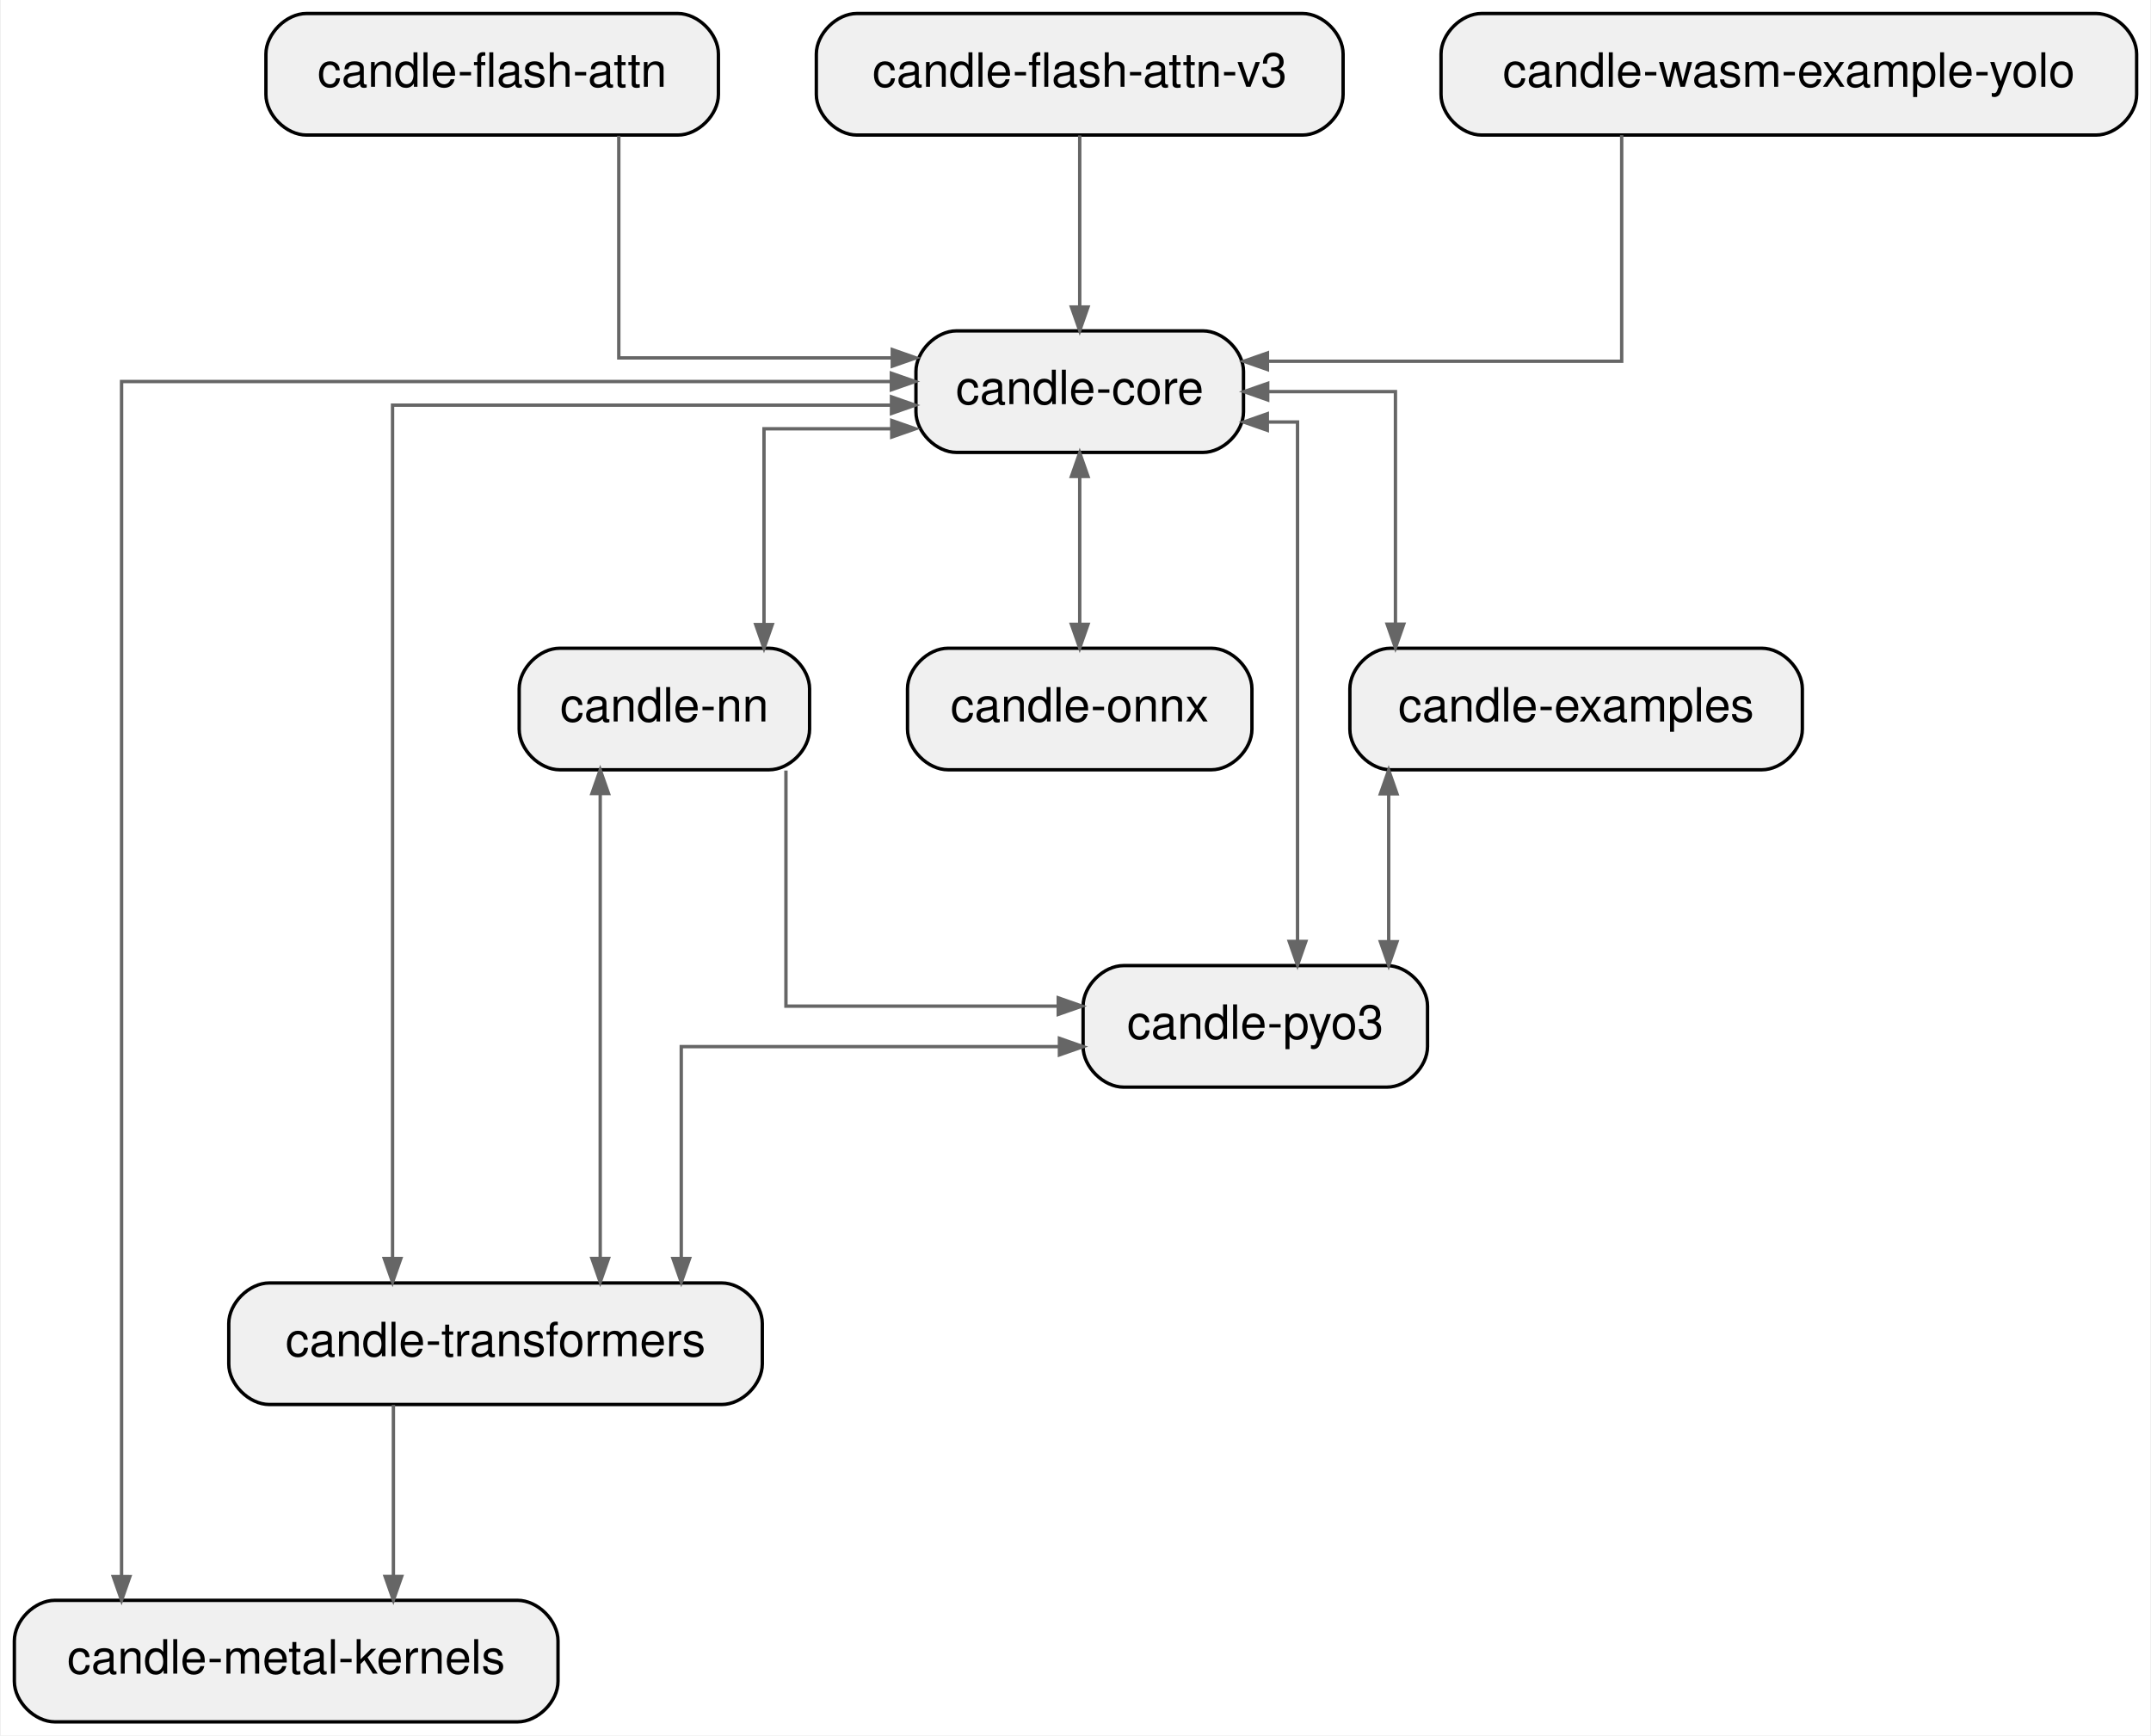
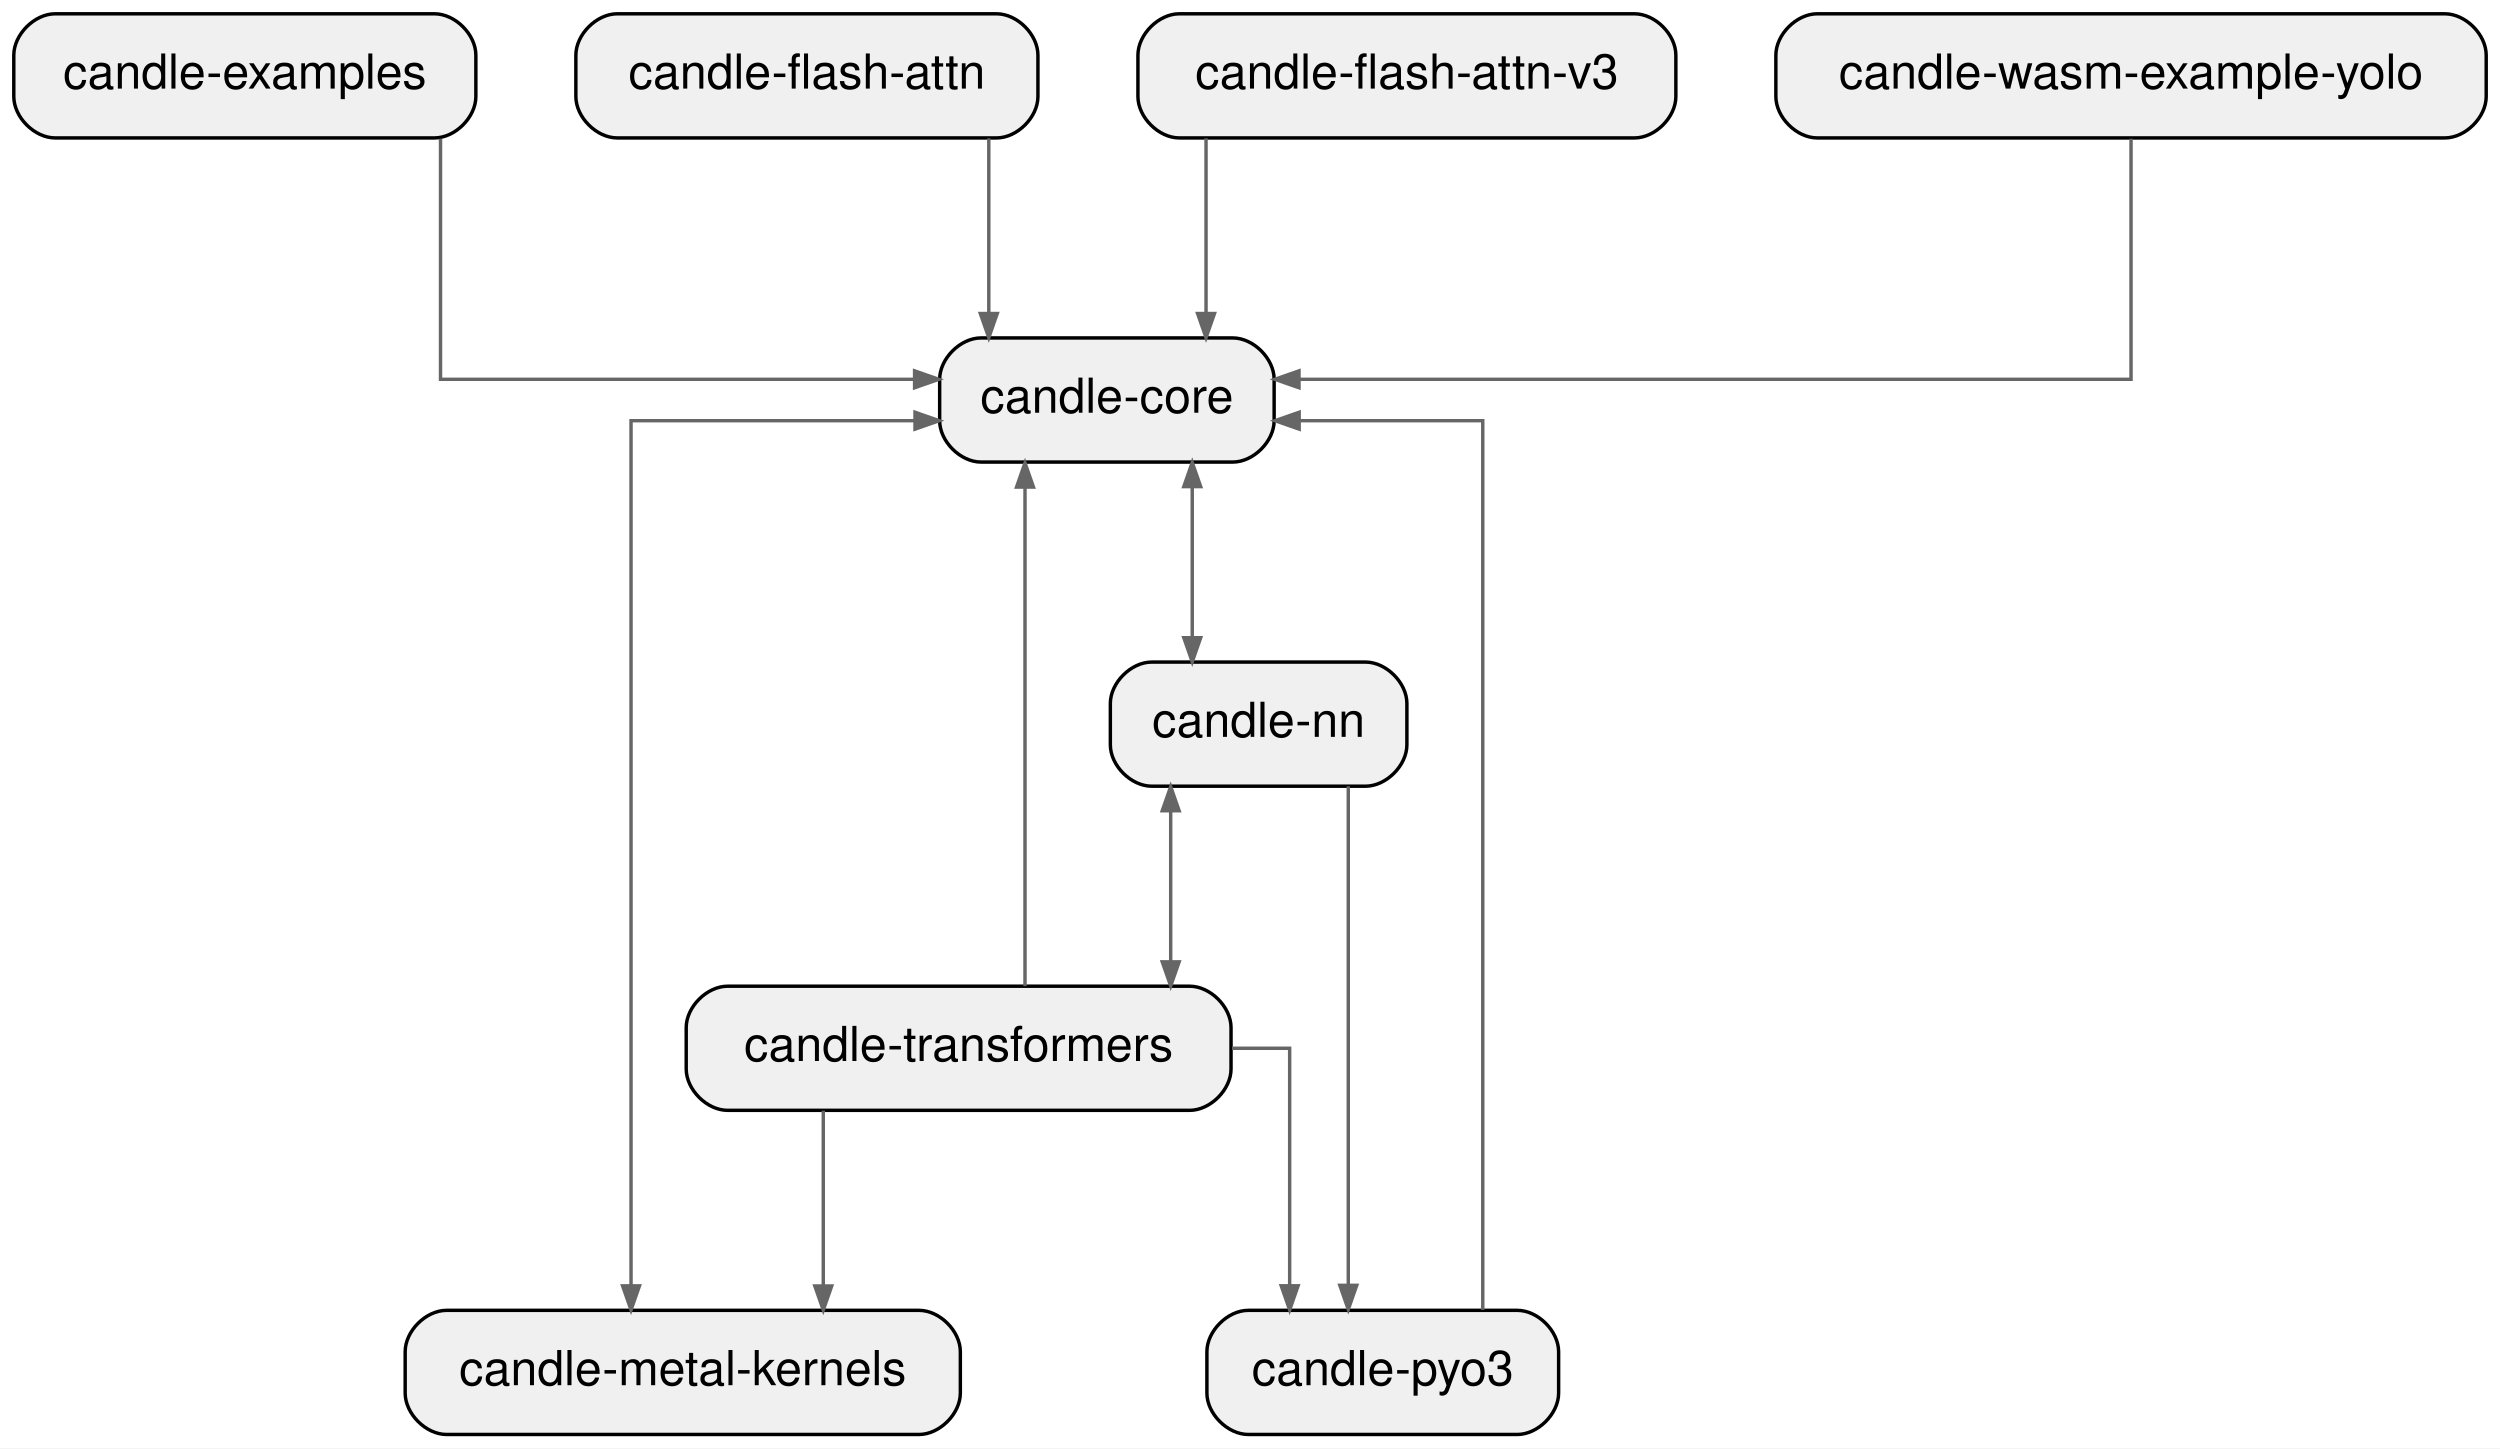
- <svg xmlns="http://www.w3.org/2000/svg" width="637pt" height="514pt" viewBox="0.00 0.00 636.50 514.00">
-   <g id="graph0" class="graph" transform="scale(1 1) rotate(0) translate(4 510)">
-     <polygon fill="white" stroke="transparent" points="-4,4 -4,-510 632.5,-510 632.5,4 -4,4" />
+ <svg xmlns="http://www.w3.org/2000/svg" width="725pt" height="420pt" viewBox="0.00 0.00 725.00 420.00">
+   <g id="graph0" class="graph" transform="scale(1 1) rotate(0) translate(4 416)">
+     <polygon fill="white" stroke="transparent" points="-4,4 -4,-416 721,-416 721,4 -4,4" />
    <g id="node1" class="node">
-       <path fill="#f0f0f0" stroke="black" d="M352,-412C352,-412 279,-412 279,-412 273,-412 267,-406 267,-400 267,-400 267,-388 267,-388 267,-382 273,-376 279,-376 279,-376 352,-376 352,-376 358,-376 364,-382 364,-388 364,-388 364,-400 364,-400 364,-406 358,-412 352,-412" />
-       <text text-anchor="middle" x="315.5" y="-390.3" font-family="Helvetica,sans-Serif" font-size="14.00">candle-core</text>
+       <path fill="#f0f0f0" stroke="black" d="M353.5,-318C353.5,-318 280.5,-318 280.5,-318 274.5,-318 268.5,-312 268.5,-306 268.5,-306 268.5,-294 268.5,-294 268.5,-288 274.5,-282 280.5,-282 280.5,-282 353.5,-282 353.5,-282 359.5,-282 365.5,-288 365.5,-294 365.5,-294 365.5,-306 365.5,-306 365.5,-312 359.5,-318 353.5,-318" />
+       <text text-anchor="middle" x="317" y="-296.3" font-family="Helvetica,sans-Serif" font-size="14.00">candle-core</text>
+     </g>
+     <g id="node5" class="node">
+       <path fill="#f0f0f0" stroke="black" d="M262.5,-36C262.5,-36 125.5,-36 125.5,-36 119.5,-36 113.5,-30 113.5,-24 113.5,-24 113.5,-12 113.5,-12 113.5,-6 119.5,0 125.5,0 125.5,0 262.5,0 262.5,0 268.5,0 274.5,-6 274.5,-12 274.5,-12 274.5,-24 274.5,-24 274.5,-30 268.5,-36 262.5,-36" />
+       <text text-anchor="middle" x="194" y="-14.3" font-family="Helvetica,sans-Serif" font-size="14.00">candle-metal-kernels</text>
+     </g>
+     <g id="edge1" class="edge">
+       <path fill="none" stroke="#666666" d="M261.35,-294C261.35,-294 179,-294 179,-294 179,-294 179,-43.11 179,-43.11" />
+       <polygon fill="#666666" stroke="#666666" points="261.35,-296.45 268.35,-294 261.35,-291.55 261.35,-296.45" />
+       <polygon fill="#666666" stroke="#666666" points="181.45,-43.11 179,-36.11 176.55,-43.11 181.45,-43.11" />
+     </g>
+     <g id="node6" class="node">
+       <path fill="#f0f0f0" stroke="black" d="M392,-224C392,-224 330,-224 330,-224 324,-224 318,-218 318,-212 318,-212 318,-200 318,-200 318,-194 324,-188 330,-188 330,-188 392,-188 392,-188 398,-188 404,-194 404,-200 404,-200 404,-212 404,-212 404,-218 398,-224 392,-224" />
+       <text text-anchor="middle" x="361" y="-202.3" font-family="Helvetica,sans-Serif" font-size="14.00">candle-nn</text>
+     </g>
+     <g id="edge2" class="edge">
+       <path fill="none" stroke="#666666" d="M341.75,-274.88C341.75,-274.88 341.75,-231.07 341.75,-231.07" />
+       <polygon fill="#666666" stroke="#666666" points="344.2,-231.07 341.75,-224.07 339.3,-231.07 344.2,-231.07" />
+       <polygon fill="#666666" stroke="#666666" points="339.3,-274.88 341.75,-281.88 344.2,-274.88 339.3,-274.88" />
    </g>
    <g id="node2" class="node">
-       <path fill="#f0f0f0" stroke="black" d="M517.5,-318C517.5,-318 407.5,-318 407.5,-318 401.5,-318 395.5,-312 395.5,-306 395.5,-306 395.5,-294 395.5,-294 395.5,-288 401.5,-282 407.5,-282 407.5,-282 517.5,-282 517.5,-282 523.5,-282 529.5,-288 529.5,-294 529.5,-294 529.5,-306 529.5,-306 529.5,-312 523.5,-318 517.5,-318" />
-       <text text-anchor="middle" x="462.5" y="-296.3" font-family="Helvetica,sans-Serif" font-size="14.00">candle-examples</text>
-     </g>
-     <g id="edge1" class="edge">
-       <path fill="none" stroke="#666666" d="M371.17,-394C371.17,-394 409,-394 409,-394 409,-394 409,-325.12 409,-325.12" />
-       <polygon fill="#666666" stroke="#666666" points="371.17,-391.55 364.17,-394 371.17,-396.45 371.17,-391.55" />
-       <polygon fill="#666666" stroke="#666666" points="411.45,-325.12 409,-318.12 406.55,-325.12 411.45,-325.12" />
-     </g>
-     <g id="node5" class="node">
-       <path fill="#f0f0f0" stroke="black" d="M149,-36C149,-36 12,-36 12,-36 6,-36 0,-30 0,-24 0,-24 0,-12 0,-12 0,-6 6,0 12,0 12,0 149,0 149,0 155,0 161,-6 161,-12 161,-12 161,-24 161,-24 161,-30 155,-36 149,-36" />
-       <text text-anchor="middle" x="80.5" y="-14.3" font-family="Helvetica,sans-Serif" font-size="14.00">candle-metal-kernels</text>
-     </g>
-     <g id="edge2" class="edge">
-       <path fill="none" stroke="#666666" d="M259.72,-397C259.72,-397 31.75,-397 31.75,-397 31.75,-397 31.75,-43.02 31.75,-43.02" />
-       <polygon fill="#666666" stroke="#666666" points="259.72,-399.45 266.72,-397 259.72,-394.55 259.72,-399.45" />
-       <polygon fill="#666666" stroke="#666666" points="34.2,-43.02 31.75,-36.02 29.3,-43.03 34.2,-43.02" />
-     </g>
-     <g id="node6" class="node">
-       <path fill="#f0f0f0" stroke="black" d="M223.5,-318C223.5,-318 161.5,-318 161.5,-318 155.5,-318 149.5,-312 149.5,-306 149.5,-306 149.5,-294 149.5,-294 149.5,-288 155.5,-282 161.5,-282 161.5,-282 223.5,-282 223.5,-282 229.5,-282 235.5,-288 235.5,-294 235.5,-294 235.5,-306 235.5,-306 235.5,-312 229.5,-318 223.5,-318" />
-       <text text-anchor="middle" x="192.5" y="-296.3" font-family="Helvetica,sans-Serif" font-size="14.00">candle-nn</text>
+       <path fill="#f0f0f0" stroke="black" d="M122,-412C122,-412 12,-412 12,-412 6,-412 0,-406 0,-400 0,-400 0,-388 0,-388 0,-382 6,-376 12,-376 12,-376 122,-376 122,-376 128,-376 134,-382 134,-388 134,-388 134,-400 134,-400 134,-406 128,-412 122,-412" />
+       <text text-anchor="middle" x="67" y="-390.3" font-family="Helvetica,sans-Serif" font-size="14.00">candle-examples</text>
    </g>
    <g id="edge3" class="edge">
-       <path fill="none" stroke="#666666" d="M259.83,-383C259.83,-383 222,-383 222,-383 222,-383 222,-325.01 222,-325.01" />
-       <polygon fill="#666666" stroke="#666666" points="259.83,-385.45 266.83,-383 259.83,-380.55 259.83,-385.45" />
-       <polygon fill="#666666" stroke="#666666" points="224.45,-325.01 222,-318.01 219.55,-325.01 224.45,-325.01" />
+       <path fill="none" stroke="#666666" d="M123.75,-375.77C123.75,-349.99 123.75,-306 123.75,-306 123.75,-306 261.23,-306 261.23,-306" />
+       <polygon fill="#666666" stroke="#666666" points="261.23,-308.45 268.23,-306 261.23,-303.55 261.23,-308.45" />
+     </g>
+     <g id="node3" class="node">
+       <path fill="#f0f0f0" stroke="black" d="M285,-412C285,-412 175,-412 175,-412 169,-412 163,-406 163,-400 163,-400 163,-388 163,-388 163,-382 169,-376 175,-376 175,-376 285,-376 285,-376 291,-376 297,-382 297,-388 297,-388 297,-400 297,-400 297,-406 291,-412 285,-412" />
+       <text text-anchor="middle" x="230" y="-390.3" font-family="Helvetica,sans-Serif" font-size="14.00">candle-flash-attn</text>
+     </g>
+     <g id="edge4" class="edge">
+       <path fill="none" stroke="#666666" d="M282.75,-375.88C282.75,-375.88 282.75,-325.07 282.75,-325.07" />
+       <polygon fill="#666666" stroke="#666666" points="285.2,-325.07 282.75,-318.07 280.3,-325.07 285.2,-325.07" />
+     </g>
+     <g id="node4" class="node">
+       <path fill="#f0f0f0" stroke="black" d="M470,-412C470,-412 338,-412 338,-412 332,-412 326,-406 326,-400 326,-400 326,-388 326,-388 326,-382 332,-376 338,-376 338,-376 470,-376 470,-376 476,-376 482,-382 482,-388 482,-388 482,-400 482,-400 482,-406 476,-412 470,-412" />
+       <text text-anchor="middle" x="404" y="-390.3" font-family="Helvetica,sans-Serif" font-size="14.00">candle-flash-attn-v3</text>
+     </g>
+     <g id="edge5" class="edge">
+       <path fill="none" stroke="#666666" d="M345.75,-375.88C345.75,-375.88 345.75,-325.07 345.75,-325.07" />
+       <polygon fill="#666666" stroke="#666666" points="348.2,-325.07 345.75,-318.07 343.3,-325.07 348.2,-325.07" />
    </g>
    <g id="node7" class="node">
-       <path fill="#f0f0f0" stroke="black" d="M354.5,-318C354.5,-318 276.5,-318 276.5,-318 270.5,-318 264.5,-312 264.5,-306 264.5,-306 264.5,-294 264.5,-294 264.5,-288 270.5,-282 276.5,-282 276.5,-282 354.5,-282 354.5,-282 360.5,-282 366.5,-288 366.5,-294 366.5,-294 366.5,-306 366.5,-306 366.5,-312 360.5,-318 354.5,-318" />
-       <text text-anchor="middle" x="315.5" y="-296.3" font-family="Helvetica,sans-Serif" font-size="14.00">candle-onnx</text>
+       <path fill="#f0f0f0" stroke="black" d="M436,-36C436,-36 358,-36 358,-36 352,-36 346,-30 346,-24 346,-24 346,-12 346,-12 346,-6 352,0 358,0 358,0 436,0 436,0 442,0 448,-6 448,-12 448,-12 448,-24 448,-24 448,-30 442,-36 436,-36" />
+       <text text-anchor="middle" x="397" y="-14.3" font-family="Helvetica,sans-Serif" font-size="14.00">candle-pyo3</text>
    </g>
-     <g id="edge4" class="edge">
-       <path fill="none" stroke="#666666" d="M315.5,-368.88C315.5,-368.88 315.5,-325.07 315.5,-325.07" />
-       <polygon fill="#666666" stroke="#666666" points="317.95,-325.07 315.5,-318.07 313.05,-325.07 317.95,-325.07" />
-       <polygon fill="#666666" stroke="#666666" points="313.05,-368.88 315.5,-375.88 317.95,-368.88 313.05,-368.88" />
+     <g id="edge8" class="edge">
+       <path fill="none" stroke="#666666" d="M387,-187.97C387,-187.97 387,-43.25 387,-43.25" />
+       <polygon fill="#666666" stroke="#666666" points="389.45,-43.25 387,-36.25 384.55,-43.25 389.45,-43.25" />
    </g>
    <g id="node8" class="node">
-       <path fill="#f0f0f0" stroke="black" d="M406.5,-224C406.5,-224 328.5,-224 328.5,-224 322.5,-224 316.5,-218 316.5,-212 316.5,-212 316.5,-200 316.5,-200 316.5,-194 322.5,-188 328.5,-188 328.5,-188 406.5,-188 406.5,-188 412.5,-188 418.5,-194 418.5,-200 418.5,-200 418.5,-212 418.5,-212 418.5,-218 412.5,-224 406.5,-224" />
-       <text text-anchor="middle" x="367.5" y="-202.3" font-family="Helvetica,sans-Serif" font-size="14.00">candle-pyo3</text>
+       <path fill="#f0f0f0" stroke="black" d="M341,-130C341,-130 207,-130 207,-130 201,-130 195,-124 195,-118 195,-118 195,-106 195,-106 195,-100 201,-94 207,-94 207,-94 341,-94 341,-94 347,-94 353,-100 353,-106 353,-106 353,-118 353,-118 353,-124 347,-130 341,-130" />
+       <text text-anchor="middle" x="274" y="-108.3" font-family="Helvetica,sans-Serif" font-size="14.00">candle-transformers</text>
    </g>
-     <g id="edge5" class="edge">
-       <path fill="none" stroke="#666666" d="M371.06,-385C371.06,-385 380,-385 380,-385 380,-385 380,-231.15 380,-231.15" />
-       <polygon fill="#666666" stroke="#666666" points="371.06,-382.55 364.06,-385 371.06,-387.45 371.06,-382.55" />
-       <polygon fill="#666666" stroke="#666666" points="382.45,-231.15 380,-224.15 377.55,-231.15 382.45,-231.15" />
+     <g id="edge9" class="edge">
+       <path fill="none" stroke="#666666" d="M335.5,-180.88C335.5,-180.88 335.5,-137.07 335.5,-137.07" />
+       <polygon fill="#666666" stroke="#666666" points="337.95,-137.07 335.5,-130.07 333.05,-137.07 337.95,-137.07" />
+       <polygon fill="#666666" stroke="#666666" points="333.05,-180.88 335.5,-187.88 337.95,-180.88 333.05,-180.88" />
+     </g>
+     <g id="edge10" class="edge">
+       <path fill="none" stroke="#666666" d="M426,-36.11C426,-97.51 426,-294 426,-294 426,-294 372.76,-294 372.76,-294" />
+       <polygon fill="#666666" stroke="#666666" points="372.76,-291.55 365.76,-294 372.76,-296.45 372.76,-291.55" />
+     </g>
+     <g id="edge11" class="edge">
+       <path fill="none" stroke="#666666" d="M293.25,-130.03C293.25,-130.03 293.25,-274.75 293.25,-274.75" />
+       <polygon fill="#666666" stroke="#666666" points="290.8,-274.75 293.25,-281.75 295.7,-274.75 290.8,-274.75" />
+     </g>
+     <g id="edge12" class="edge">
+       <path fill="none" stroke="#666666" d="M234.75,-93.88C234.75,-93.88 234.75,-43.07 234.75,-43.07" />
+       <polygon fill="#666666" stroke="#666666" points="237.2,-43.07 234.75,-36.07 232.3,-43.07 237.2,-43.07" />
+     </g>
+     <g id="edge14" class="edge">
+       <path fill="none" stroke="#666666" d="M353.28,-112C363.23,-112 370,-112 370,-112 370,-112 370,-43.12 370,-43.12" />
+       <polygon fill="#666666" stroke="#666666" points="372.45,-43.12 370,-36.12 367.55,-43.12 372.45,-43.12" />
    </g>
    <g id="node9" class="node">
-       <path fill="#f0f0f0" stroke="black" d="M209.5,-130C209.5,-130 75.5,-130 75.5,-130 69.5,-130 63.5,-124 63.5,-118 63.5,-118 63.5,-106 63.5,-106 63.5,-100 69.5,-94 75.5,-94 75.5,-94 209.5,-94 209.5,-94 215.5,-94 221.5,-100 221.5,-106 221.5,-106 221.5,-118 221.5,-118 221.5,-124 215.5,-130 209.5,-130" />
-       <text text-anchor="middle" x="142.5" y="-108.3" font-family="Helvetica,sans-Serif" font-size="14.00">candle-transformers</text>
+       <path fill="#f0f0f0" stroke="black" d="M705,-412C705,-412 523,-412 523,-412 517,-412 511,-406 511,-400 511,-400 511,-388 511,-388 511,-382 517,-376 523,-376 523,-376 705,-376 705,-376 711,-376 717,-382 717,-388 717,-388 717,-400 717,-400 717,-406 711,-412 705,-412" />
+       <text text-anchor="middle" x="614" y="-390.3" font-family="Helvetica,sans-Serif" font-size="14.00">candle-wasm-example-yolo</text>
    </g>
-     <g id="edge6" class="edge">
-       <path fill="none" stroke="#666666" d="M259.76,-390C259.76,-390 112,-390 112,-390 112,-390 112,-137.24 112,-137.24" />
-       <polygon fill="#666666" stroke="#666666" points="259.76,-392.45 266.76,-390 259.76,-387.55 259.76,-392.45" />
-       <polygon fill="#666666" stroke="#666666" points="114.45,-137.24 112,-130.24 109.55,-137.24 114.45,-137.24" />
-     </g>
-     <g id="edge7" class="edge">
-       <path fill="none" stroke="#666666" d="M407,-274.88C407,-274.88 407,-231.07 407,-231.07" />
-       <polygon fill="#666666" stroke="#666666" points="409.45,-231.07 407,-224.07 404.55,-231.07 409.45,-231.07" />
-       <polygon fill="#666666" stroke="#666666" points="404.55,-274.88 407,-281.88 409.45,-274.88 404.55,-274.88" />
-     </g>
-     <g id="node3" class="node">
-       <path fill="#f0f0f0" stroke="black" d="M196.5,-506C196.5,-506 86.5,-506 86.5,-506 80.5,-506 74.5,-500 74.5,-494 74.5,-494 74.5,-482 74.5,-482 74.5,-476 80.5,-470 86.5,-470 86.5,-470 196.5,-470 196.5,-470 202.5,-470 208.5,-476 208.5,-482 208.5,-482 208.5,-494 208.5,-494 208.5,-500 202.5,-506 196.5,-506" />
-       <text text-anchor="middle" x="141.5" y="-484.3" font-family="Helvetica,sans-Serif" font-size="14.00">candle-flash-attn</text>
-     </g>
-     <g id="edge8" class="edge">
-       <path fill="none" stroke="#666666" d="M179,-469.77C179,-445.07 179,-404 179,-404 179,-404 259.99,-404 259.99,-404" />
-       <polygon fill="#666666" stroke="#666666" points="259.99,-406.45 266.99,-404 259.99,-401.55 259.99,-406.45" />
-     </g>
-     <g id="node4" class="node">
-       <path fill="#f0f0f0" stroke="black" d="M381.5,-506C381.5,-506 249.5,-506 249.5,-506 243.5,-506 237.5,-500 237.5,-494 237.5,-494 237.5,-482 237.5,-482 237.5,-476 243.5,-470 249.5,-470 249.5,-470 381.5,-470 381.5,-470 387.5,-470 393.5,-476 393.5,-482 393.5,-482 393.5,-494 393.5,-494 393.5,-500 387.5,-506 381.5,-506" />
-       <text text-anchor="middle" x="315.5" y="-484.3" font-family="Helvetica,sans-Serif" font-size="14.00">candle-flash-attn-v3</text>
-     </g>
-     <g id="edge9" class="edge">
-       <path fill="none" stroke="#666666" d="M315.5,-469.88C315.5,-469.88 315.5,-419.07 315.5,-419.07" />
-       <polygon fill="#666666" stroke="#666666" points="317.95,-419.07 315.5,-412.07 313.05,-419.07 317.95,-419.07" />
-     </g>
-     <g id="edge10" class="edge">
-       <path fill="none" stroke="#666666" d="M228.5,-281.77C228.5,-255.99 228.5,-212 228.5,-212 228.5,-212 309.14,-212 309.14,-212" />
-       <polygon fill="#666666" stroke="#666666" points="309.14,-214.45 316.14,-212 309.14,-209.55 309.14,-214.45" />
-     </g>
-     <g id="edge11" class="edge">
-       <path fill="none" stroke="#666666" d="M173.5,-274.97C173.5,-274.97 173.5,-137.25 173.5,-137.25" />
-       <polygon fill="#666666" stroke="#666666" points="175.95,-137.25 173.5,-130.25 171.05,-137.25 175.95,-137.25" />
-       <polygon fill="#666666" stroke="#666666" points="171.05,-274.97 173.5,-281.97 175.95,-274.97 171.05,-274.97" />
-     </g>
-     <g id="edge12" class="edge">
-       <path fill="none" stroke="#666666" d="M309.49,-200C309.49,-200 197.5,-200 197.5,-200 197.5,-200 197.5,-137.23 197.5,-137.23" />
-       <polygon fill="#666666" stroke="#666666" points="309.49,-202.45 316.49,-200 309.49,-197.55 309.49,-202.45" />
-       <polygon fill="#666666" stroke="#666666" points="199.95,-137.23 197.5,-130.23 195.05,-137.23 199.95,-137.23" />
-     </g>
-     <g id="edge13" class="edge">
-       <path fill="none" stroke="#666666" d="M112.25,-93.88C112.25,-93.88 112.25,-43.07 112.25,-43.07" />
-       <polygon fill="#666666" stroke="#666666" points="114.7,-43.07 112.25,-36.07 109.8,-43.07 114.7,-43.07" />
-     </g>
-     <g id="node10" class="node">
-       <path fill="#f0f0f0" stroke="black" d="M616.5,-506C616.5,-506 434.5,-506 434.5,-506 428.5,-506 422.5,-500 422.5,-494 422.5,-494 422.5,-482 422.5,-482 422.5,-476 428.5,-470 434.5,-470 434.5,-470 616.5,-470 616.5,-470 622.5,-470 628.5,-476 628.5,-482 628.5,-482 628.5,-494 628.5,-494 628.5,-500 622.5,-506 616.5,-506" />
-       <text text-anchor="middle" x="525.5" y="-484.3" font-family="Helvetica,sans-Serif" font-size="14.00">candle-wasm-example-yolo</text>
-     </g>
-     <g id="edge14" class="edge">
-       <path fill="none" stroke="#666666" d="M476,-469.97C476,-445.02 476,-403 476,-403 476,-403 371.09,-403 371.09,-403" />
-       <polygon fill="#666666" stroke="#666666" points="371.09,-400.55 364.09,-403 371.09,-405.45 371.09,-400.55" />
+     <g id="edge15" class="edge">
+       <path fill="none" stroke="#666666" d="M614,-375.77C614,-349.99 614,-306 614,-306 614,-306 372.71,-306 372.71,-306" />
+       <polygon fill="#666666" stroke="#666666" points="372.71,-303.55 365.71,-306 372.71,-308.45 372.71,-303.55" />
    </g>
  </g>
</svg>
